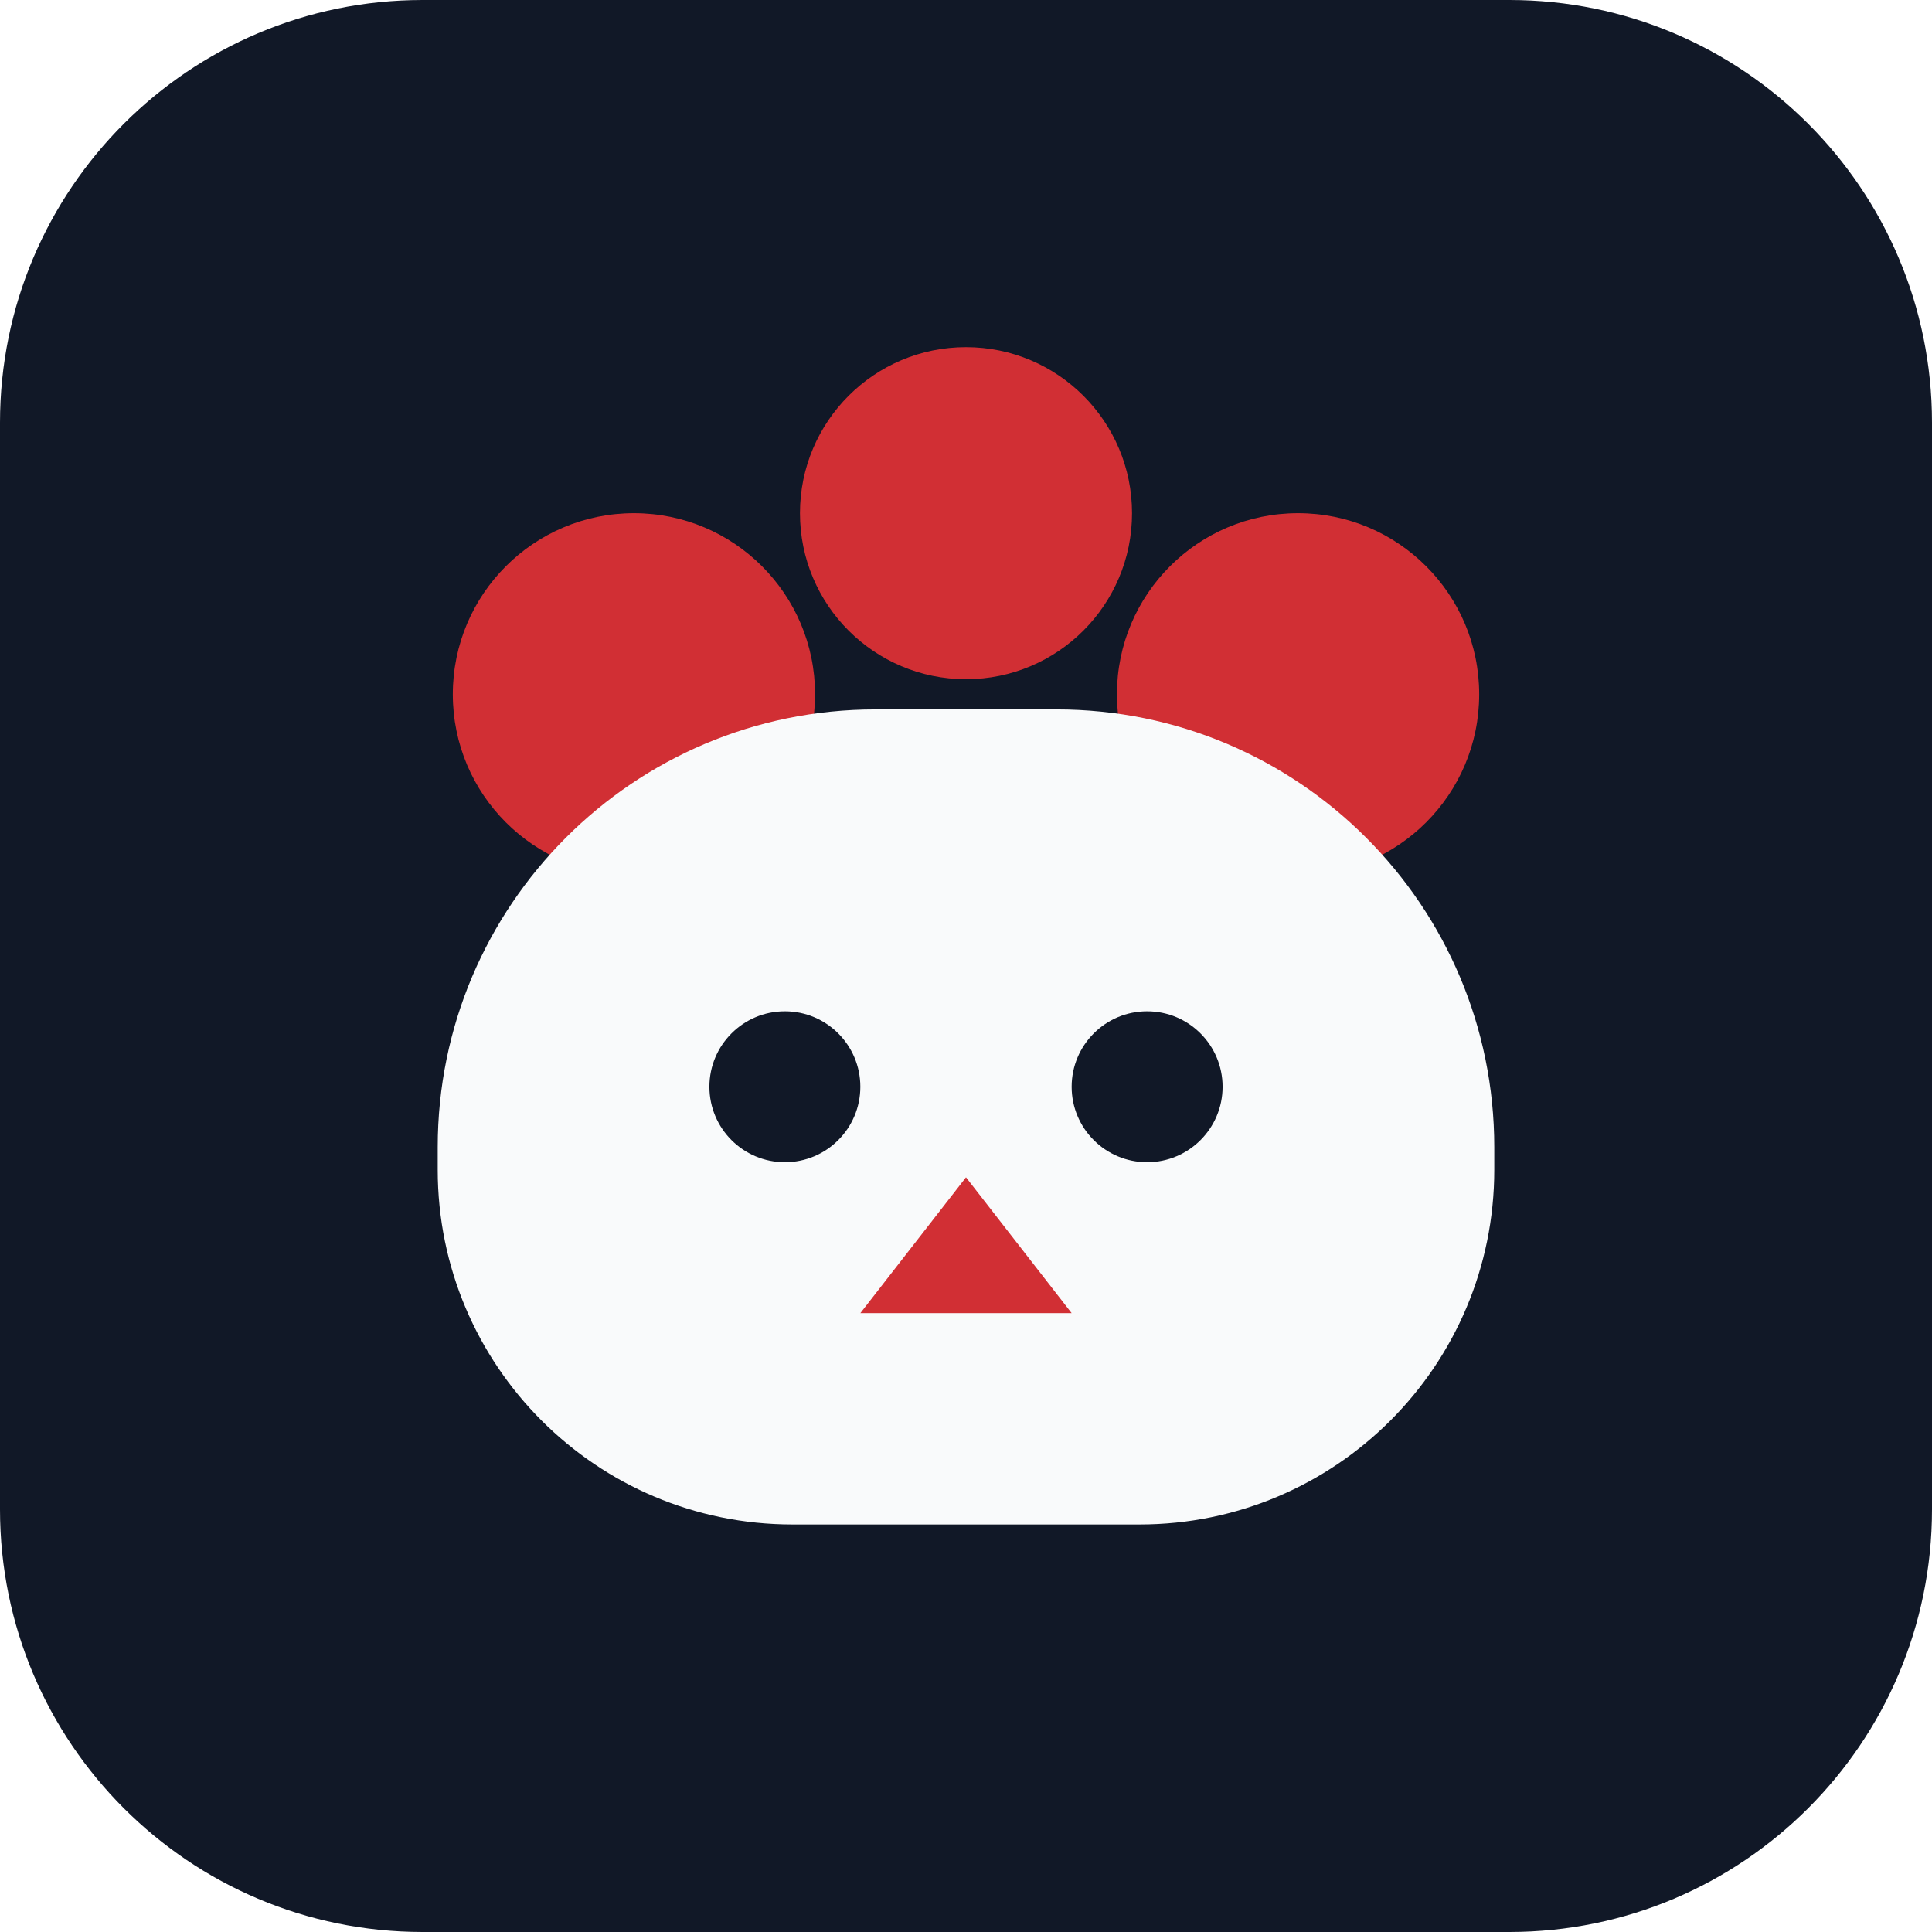
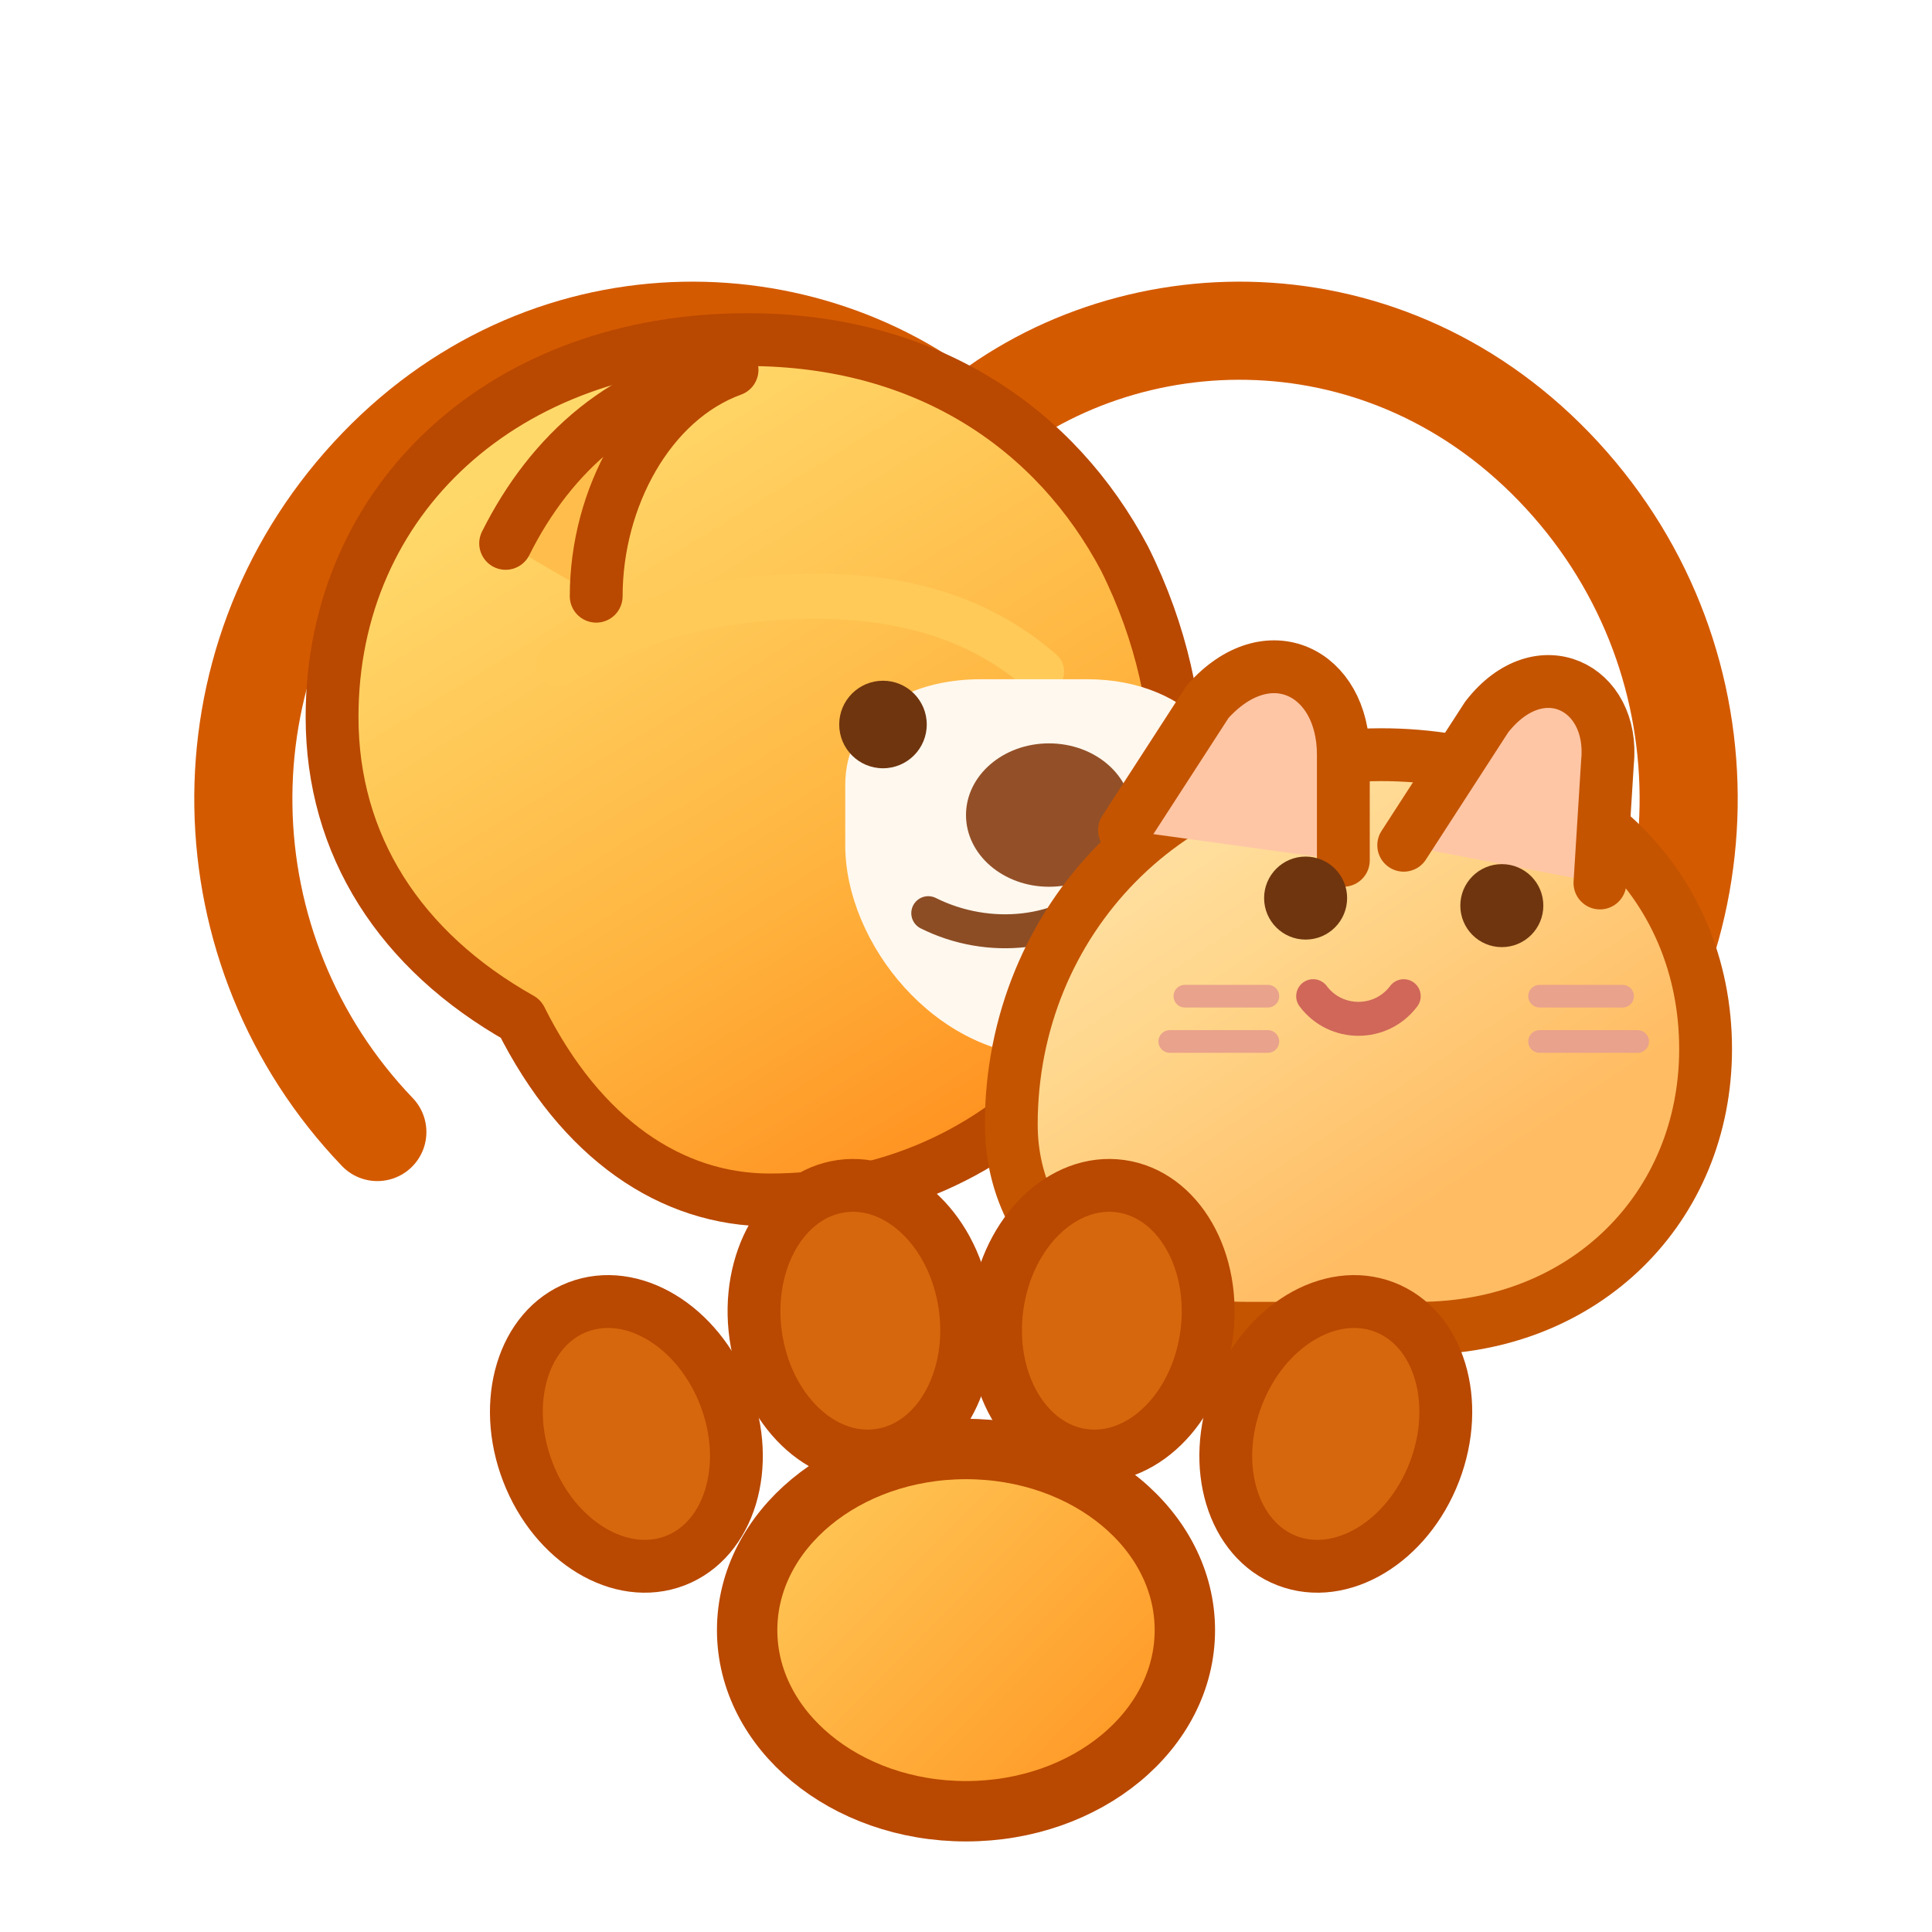
- <svg xmlns="http://www.w3.org/2000/svg" width="128" height="128" viewBox="0 0 128 128" fill="none">
-   <rect width="128" height="128" rx="28" fill="#111827" />
-   <circle cx="42" cy="46" r="12" fill="#D12F34" />
-   <circle cx="86" cy="46" r="12" fill="#D12F34" />
-   <circle cx="64" cy="34" r="11" fill="#D12F34" />
-   <path d="M29 76C29 59.984 41.984 47 58 47H70C86.016 47 99 59.984 99 76V77.5C99 90.479 88.479 101 75.5 101H52.5C39.521 101 29 90.479 29 77.5V76Z" fill="#F9FAFB" />
-   <circle cx="52" cy="72" r="5" fill="#111827" />
-   <circle cx="76" cy="72" r="5" fill="#111827" />
-   <path d="M64 78L57 87H71L64 78Z" fill="#D12F34" />
+ <svg xmlns="http://www.w3.org/2000/svg" width="256" height="256" viewBox="0 0 256 256" fill="none">
+   <defs>
+     <linearGradient id="petzoneDog" x1="68" y1="62" x2="132" y2="166" gradientUnits="userSpaceOnUse">
+       <stop stop-color="#FFD86A" />
+       <stop offset="0.55" stop-color="#FFB33E" />
+       <stop offset="1" stop-color="#FF8616" />
+     </linearGradient>
+     <linearGradient id="petzoneCat" x1="146" y1="76" x2="198" y2="154" gradientUnits="userSpaceOnUse">
+       <stop stop-color="#FFEEC2" />
+       <stop offset="0.58" stop-color="#FFD68B" />
+       <stop offset="1" stop-color="#FFBC63" />
+     </linearGradient>
+     <linearGradient id="petzonePaw" x1="94" y1="182" x2="159" y2="246" gradientUnits="userSpaceOnUse">
+       <stop stop-color="#FFD767" />
+       <stop offset="1" stop-color="#FF8C19" />
+     </linearGradient>
+   </defs>
+   <path d="M50 150C27 126 26 88 49 63C72 38 107 39 128 57C149 39 184 38 207 63C230 88 229 126 206 150" stroke="#D45A00" stroke-width="13" stroke-linecap="round" stroke-linejoin="round" />
+   <path d="M69 135C53 126 44 112 44 95C44 66 67 45 99 45C123 45 140 57 149 74C154 84 156 94 156 103C156 133 134 159 102 159C89 159 77 151 69 135Z" fill="url(#petzoneDog)" stroke="#B94800" stroke-width="7" stroke-linejoin="round" />
+   <path d="M74 88C84 82 95 79 108 79C120 79 130 82 138 89" stroke="#FFCA58" stroke-width="6" stroke-linecap="round" />
+   <path d="M67 72C73 60 83 51 97 49C86 53 79 66 79 79" fill="#FFBE4B" stroke="#B94800" stroke-width="7" stroke-linecap="round" stroke-linejoin="round" />
+   <path d="M112 104C112 95 120 90 130 90H144C158 90 166 100 166 113C166 127 154 140 139 140C124 140 112 125 112 112V104Z" fill="#FFF8EE" />
+   <circle cx="117" cy="96" r="5.8" fill="#6F350F" />
+   <ellipse cx="139" cy="108" rx="11" ry="9.5" fill="#935028" />
+   <path d="M147 118C141 124 131 125 123 121" stroke="#8C4D25" stroke-width="4.5" stroke-linecap="round" />
+   <path d="M134 149C134 122 155 100 183 100C209 100 226 117 226 139C226 160 210 176 188 176H165C148 176 134 165 134 149Z" fill="url(#petzoneCat)" stroke="#C45400" stroke-width="7" stroke-linejoin="round" />
+   <path d="M149 110L160 93C168 84 178 89 178 100V114" fill="#FFC6A5" stroke="#C45400" stroke-width="7" stroke-linecap="round" stroke-linejoin="round" />
+   <path d="M186 112L197 95C204 86 214 91 213 101L212 117" fill="#FFC6A5" stroke="#C45400" stroke-width="7" stroke-linecap="round" stroke-linejoin="round" />
+   <circle cx="173" cy="119" r="5.5" fill="#6F350F" />
+   <circle cx="199" cy="120" r="5.5" fill="#6F350F" />
+   <path d="M186 132C183 136 177 136 174 132" stroke="#D06759" stroke-width="4.5" stroke-linecap="round" />
+   <path d="M168 132H157" stroke="#E9A28B" stroke-width="3" stroke-linecap="round" />
+   <path d="M168 138H155" stroke="#E9A28B" stroke-width="3" stroke-linecap="round" />
+   <path d="M204 132H215" stroke="#E9A28B" stroke-width="3" stroke-linecap="round" />
+   <path d="M204 138H217" stroke="#E9A28B" stroke-width="3" stroke-linecap="round" />
+   <ellipse cx="128" cy="216" rx="29" ry="24" fill="url(#petzonePaw)" stroke="#B94800" stroke-width="8" />
+   <ellipse cx="83" cy="190" rx="14" ry="18" transform="rotate(-21 83 190)" fill="#D7670D" stroke="#B94800" stroke-width="7" />
+   <ellipse cx="114" cy="175" rx="14" ry="18" transform="rotate(-8 114 175)" fill="#D7670D" stroke="#B94800" stroke-width="7" />
+   <ellipse cx="146" cy="175" rx="14" ry="18" transform="rotate(8 146 175)" fill="#D7670D" stroke="#B94800" stroke-width="7" />
+   <ellipse cx="177" cy="190" rx="14" ry="18" transform="rotate(21 177 190)" fill="#D7670D" stroke="#B94800" stroke-width="7" />
</svg>
